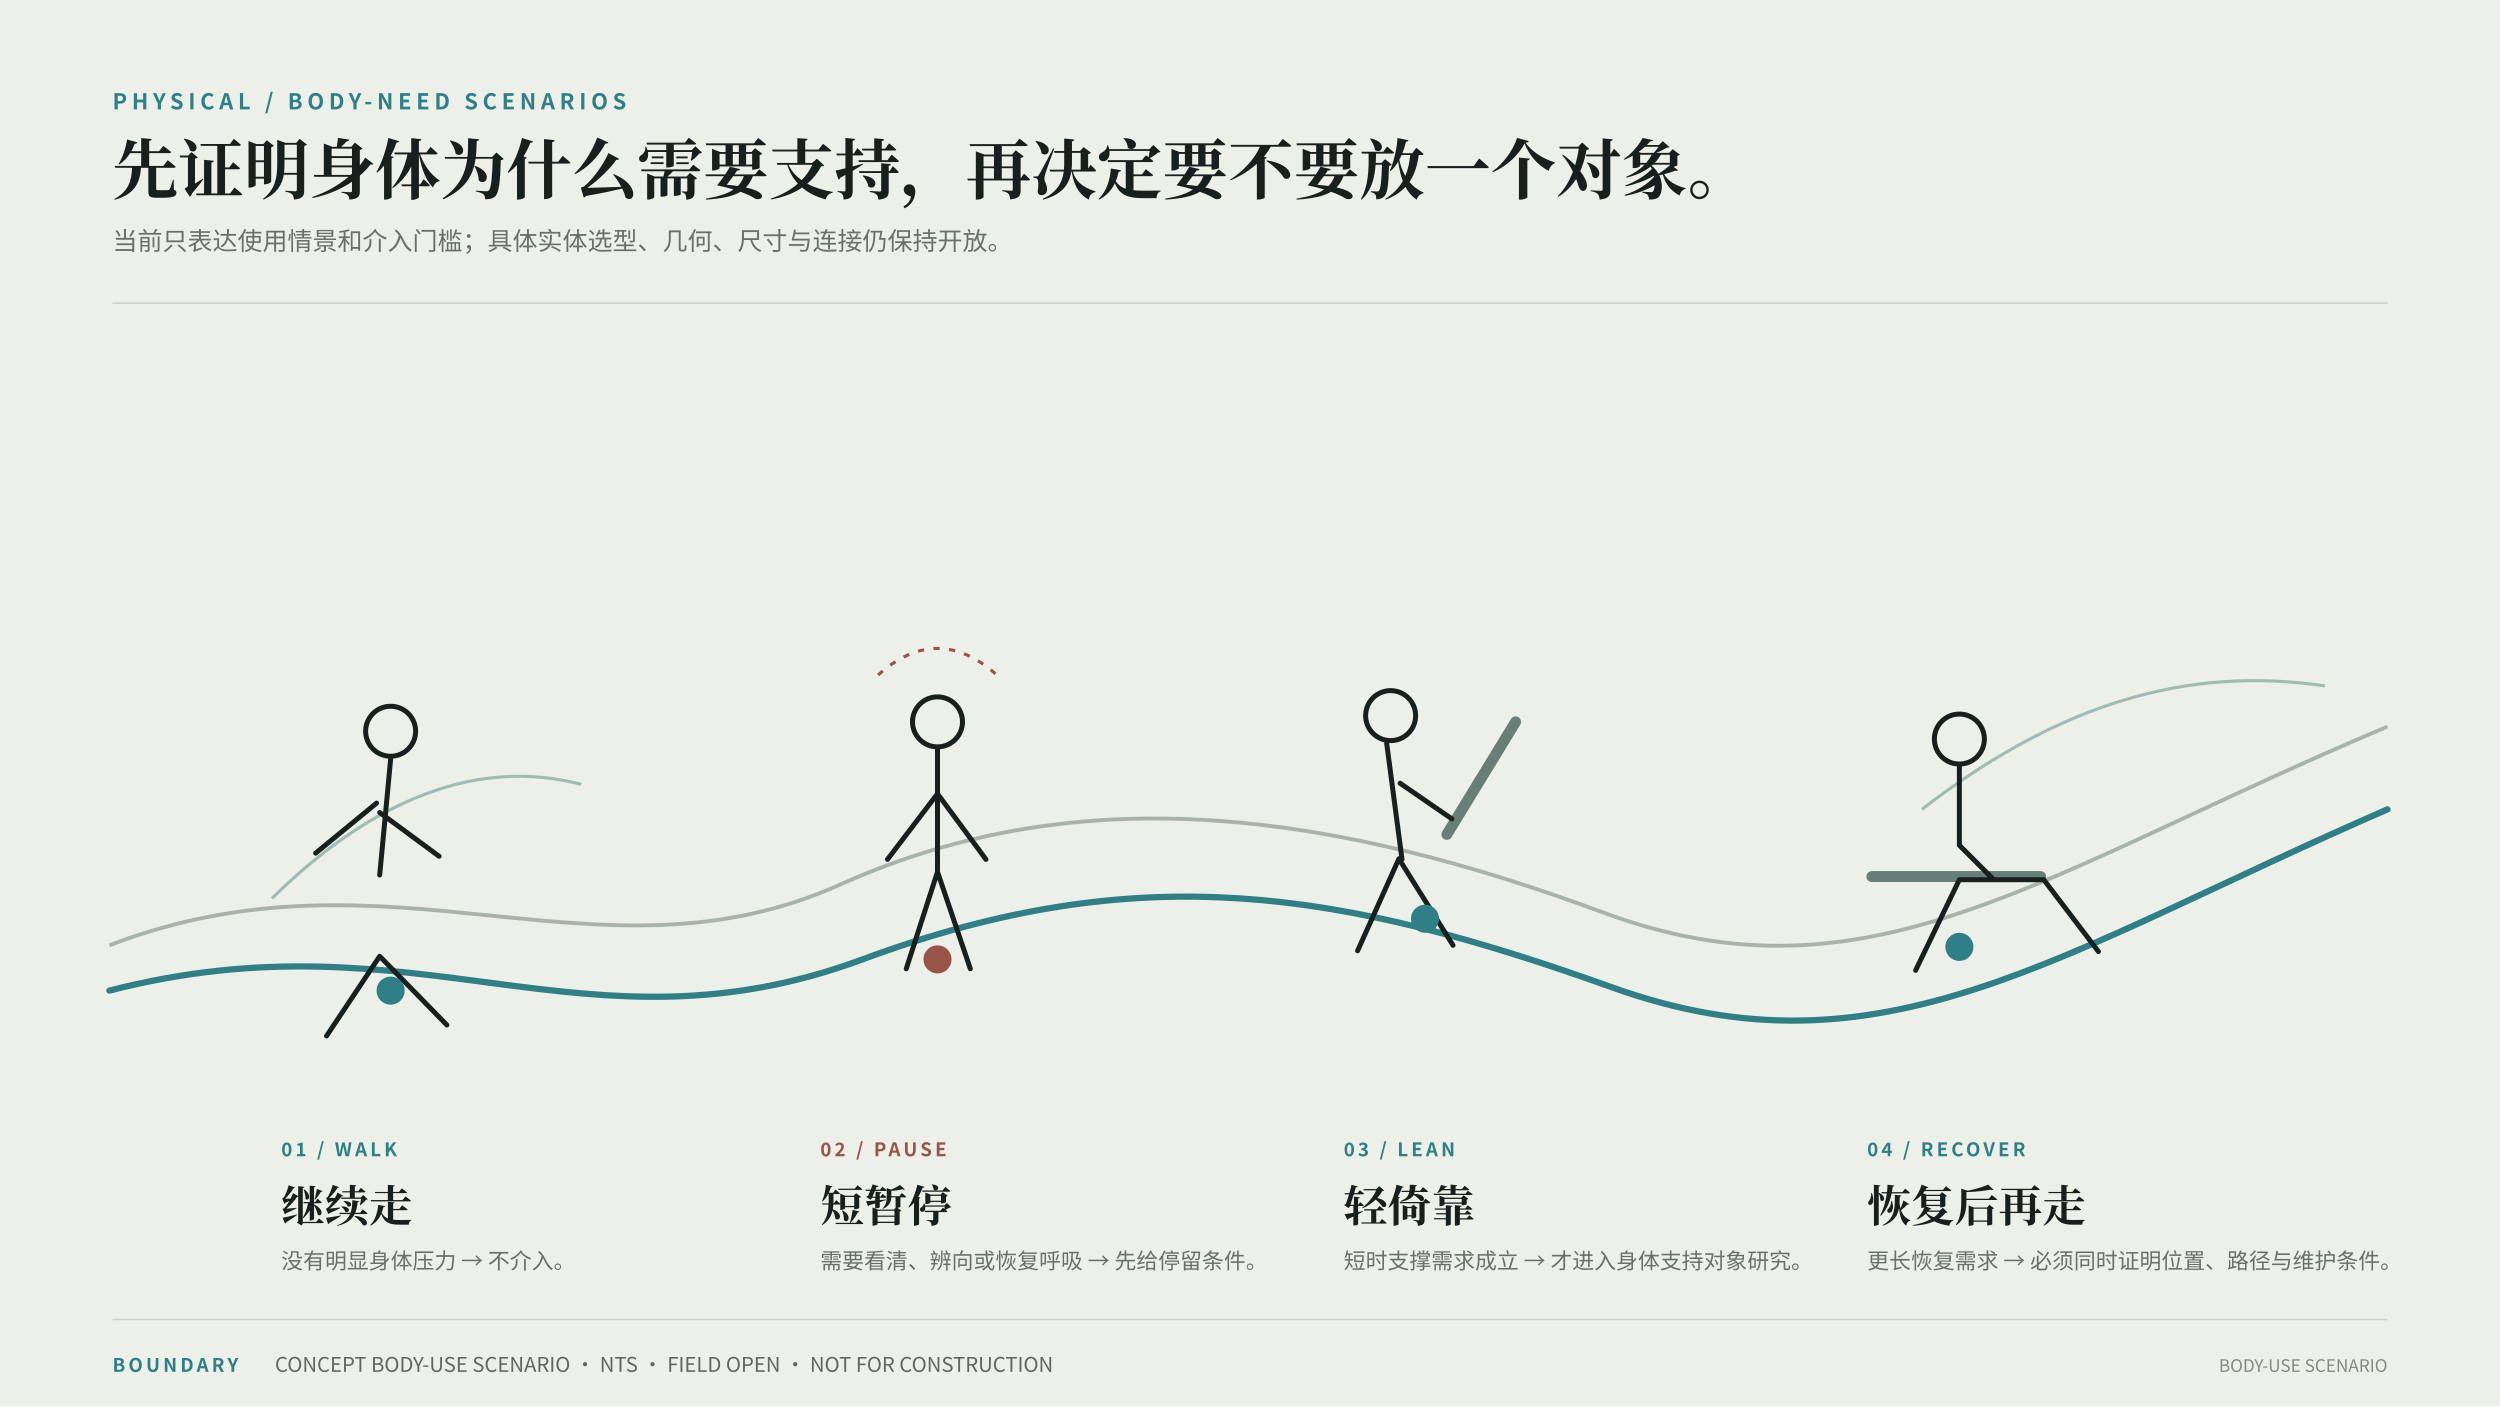
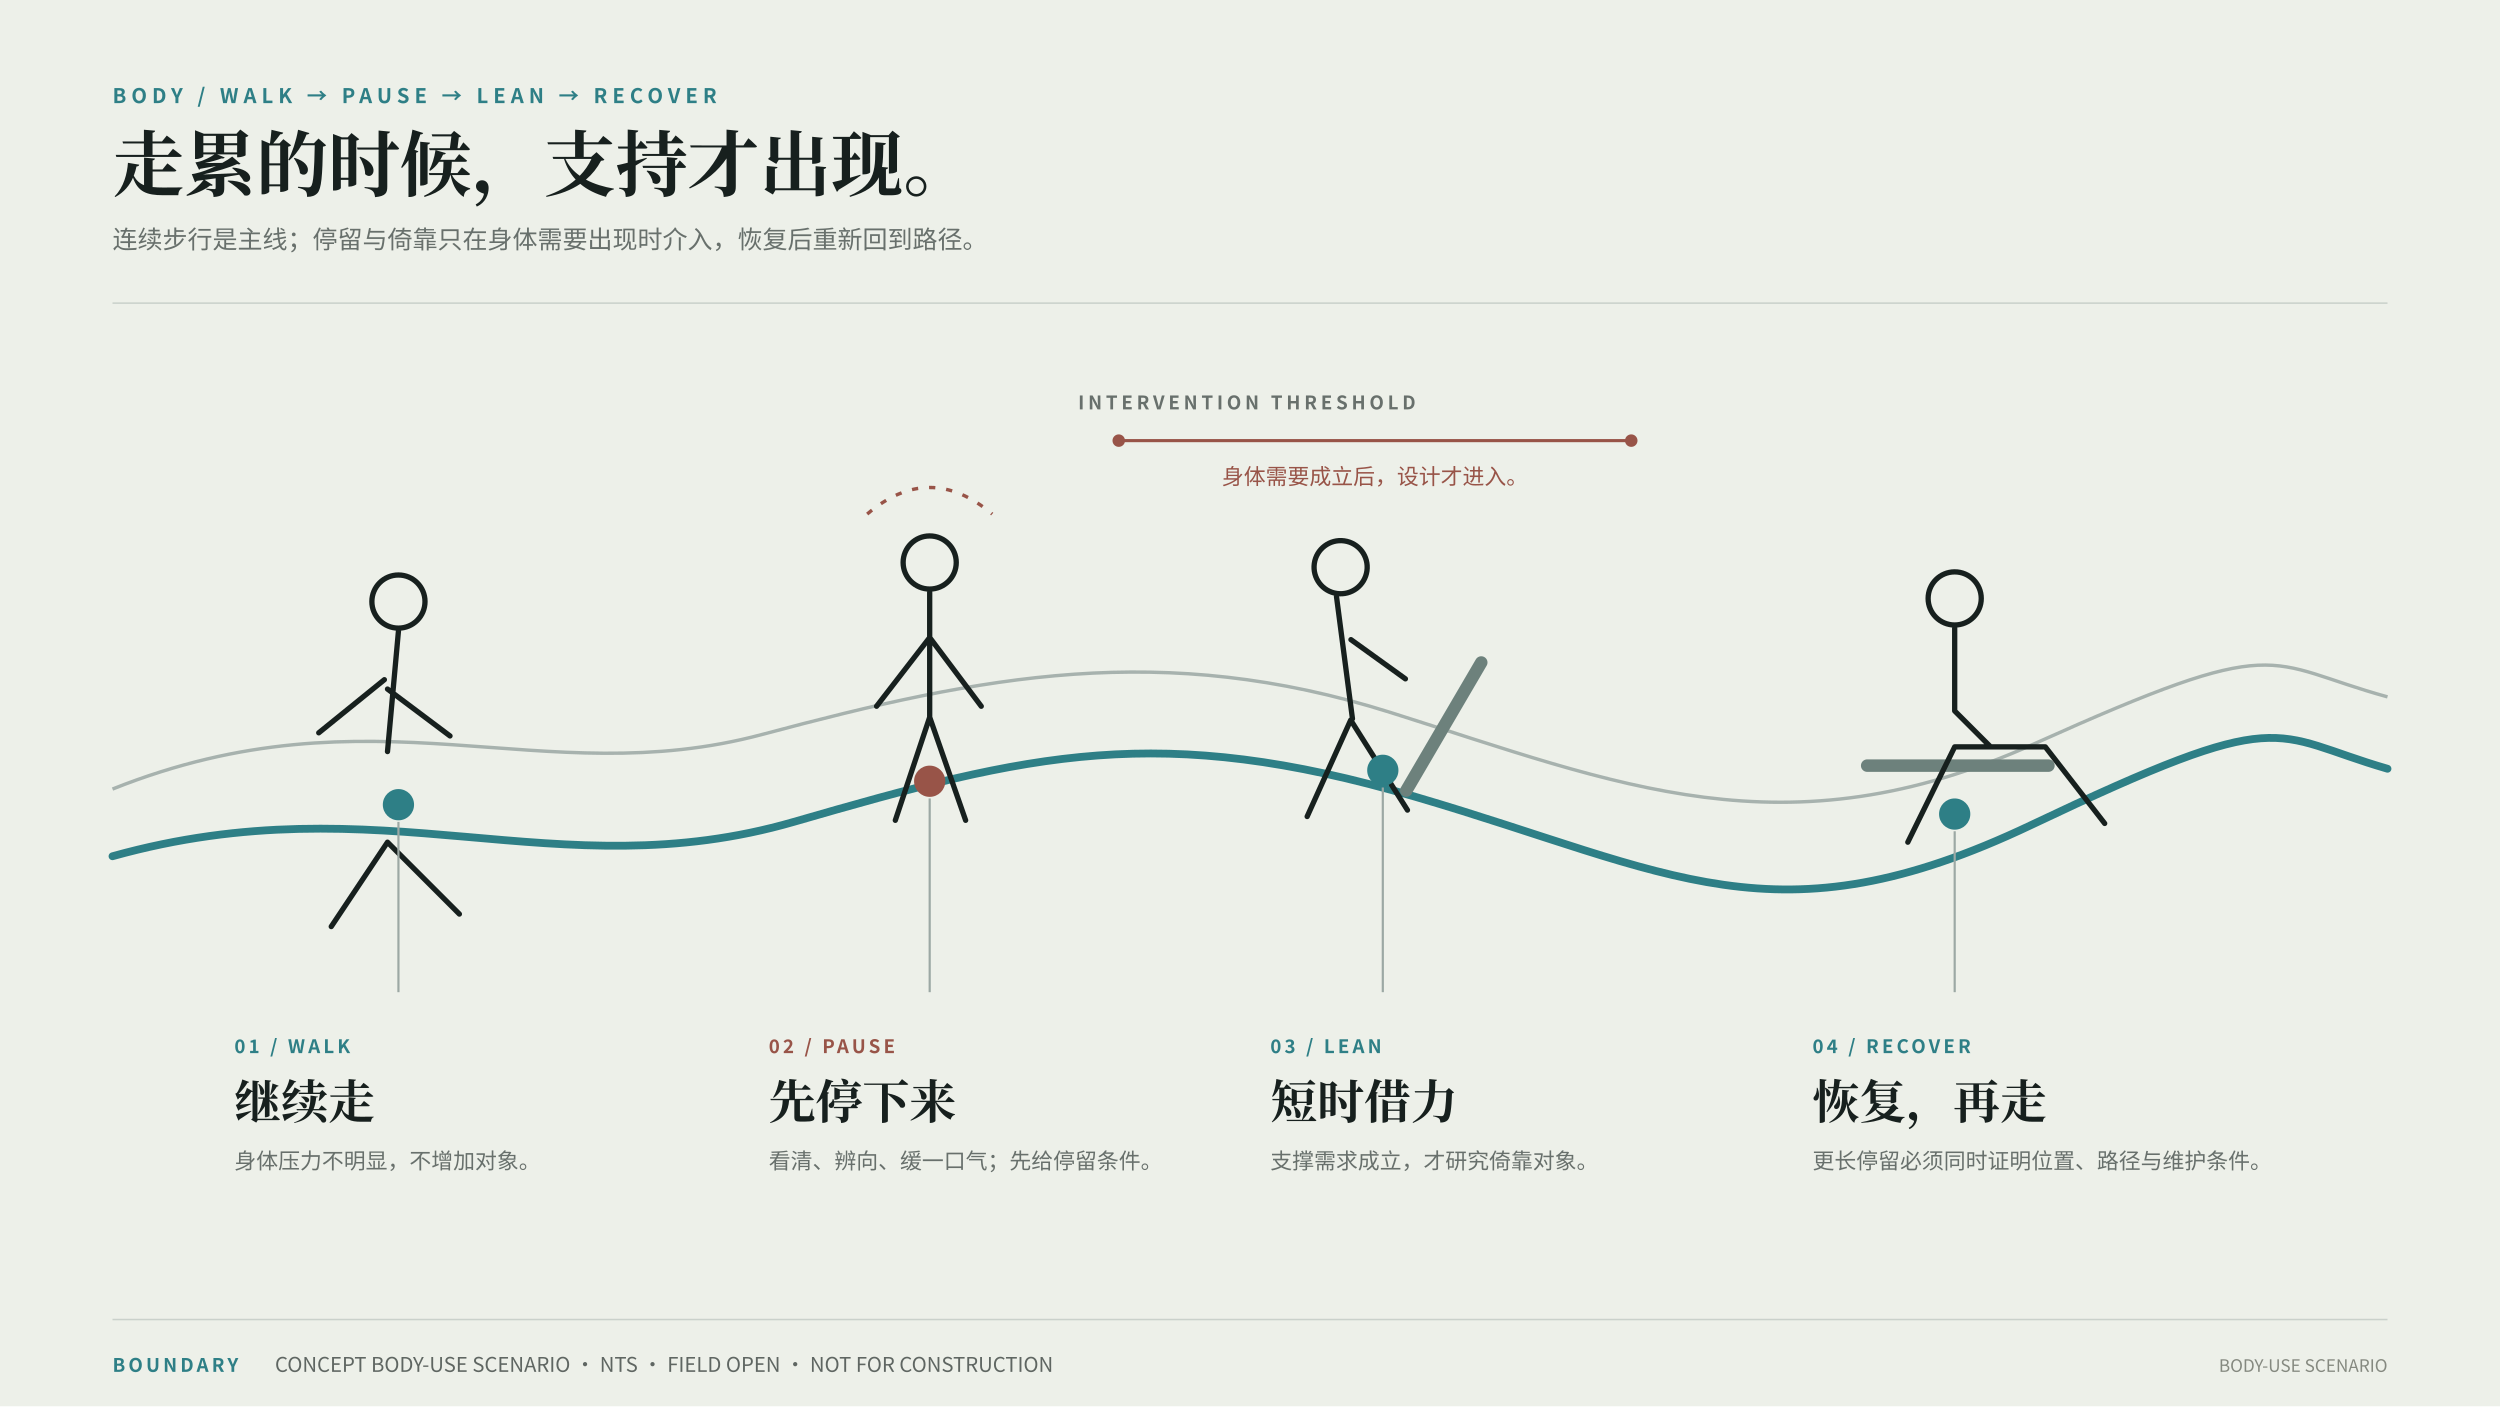
<svg xmlns="http://www.w3.org/2000/svg" width="1600" height="900" viewBox="0 0 1600 900" role="img" aria-labelledby="title desc">
  <defs>
    <style>
- .sans{font-family:"Noto Sans CJK SC","Microsoft YaHei",Arial,sans-serif}.serif{font-family:"Noto Serif CJK SC","Songti SC","SimSun",serif}.ink{fill:#17201E}.muted{fill:#68706C}.water{fill:#2E7F86}.seal{fill:#985448}.person{fill:none;stroke:#17201E;stroke-width:3.2;stroke-linecap:round;stroke-linejoin:round}.ghost{fill:none;stroke:#9EBBB6;stroke-width:2}.terrain{fill:none;stroke:#70827E;stroke-width:2.5}.route{fill:none;stroke:#2E7F86;stroke-width:4;stroke-linecap:round}
+ .sans{font-family:"Noto Sans CJK SC","Microsoft YaHei",Arial,sans-serif}
+ .serif{font-family:"Noto Serif CJK SC","Songti SC","SimSun",serif}
+ .ink{fill:#17201E}.muted{fill:#68706C}.water{fill:#2E7F86}.seal{fill:#985448}
+ .person{fill:none;stroke:#17201E;stroke-width:3.4;stroke-linecap:round;stroke-linejoin:round}
+ .terrain{fill:none;stroke:#A7B2AE;stroke-width:2.2}
+ .route{fill:none;stroke:#2E7F86;stroke-width:5;stroke-linecap:round;stroke-linejoin:round}
+ .support{fill:none;stroke:#6D817C;stroke-width:8;stroke-linecap:round}
+ .leader{fill:none;stroke:#9CA8A4;stroke-width:1.4}
</style>
  </defs>
  <rect width="1600" height="900" fill="#EDF0E9" />
  <g class="sans">
-     <text x="72" y="70" font-size="14" font-weight="700" letter-spacing="3" fill="#2E7F86">PHYSICAL / BODY-NEED SCENARIOS</text>
-     <text x="72" y="124" class="serif ink" font-size="42" font-weight="700">先证明身体为什么需要支持，再决定要不要放一个对象。</text>
-     <text x="72" y="160" class="muted" font-size="16">当前只表达使用情景和介入门槛；具体实体选型、几何、尺寸与连接仍保持开放。</text>
+     <text x="72" y="66" font-size="13" font-weight="700" letter-spacing="3.2" fill="#2E7F86">BODY / WALK → PAUSE → LEAN → RECOVER</text>
+     <text x="72" y="122" class="serif ink" font-size="46" font-weight="700">走累的时候，支持才出现。</text>
+     <text x="72" y="159" class="muted" font-size="16">连续步行是主线；停留与倚靠只在身体需要出现时介入，恢复后重新回到路径。</text>
  </g>
  <line x1="72" y1="194" x2="1528" y2="194" stroke="#CAD1CB" />
-   <g transform="translate(70 260)">
-     <path d="M0 345 C180 276 312 376 468 306 S786 261 956 324 S1235 299 1458 205" class="terrain" opacity=".55" />
-     <path d="M0 374 C198 323 304 420 482 354 S789 310 962 372 S1248 349 1458 258" class="route" />
-     <path d="M104 315 C170 250 237 225 302 242" class="ghost" />
-     <path d="M1160 258 C1248 190 1330 166 1418 179" class="ghost" />
-     <g transform="translate(180 208)" class="person">
-       <circle cx="0" cy="0" r="16" />
-       <path d="M0 18l-7 74m-2-46l-39 32m41-26l38 28m-38 64l-34 51m34-51l43 44" />
-     </g>
-     <circle cx="180" cy="374" r="9" fill="#2E7F86" />
-     <g transform="translate(530 202)" class="person">
-       <circle cx="0" cy="0" r="16" />
-       <path d="M0 18v78m0-50l-32 42m32-42l31 42m-31 8l-20 62m20-62l21 62" />
-     </g>
-     <circle cx="530" cy="354" r="9" fill="#985448" />
-     <path d="M492 172q38-34 76 0" fill="none" stroke="#985448" stroke-width="2" stroke-dasharray="4 6" />
-     <path d="M856 274l44-72" stroke="#687E79" stroke-width="7" stroke-linecap="round" />
-     <g transform="translate(820 198) rotate(8)" class="person">
-       <circle cx="0" cy="0" r="16" />
-       <path d="M0 18l20 72m-8-48l36 18m-30 30l-18 62m18-62l42 50" />
-     </g>
-     <circle cx="842" cy="328" r="9" fill="#2E7F86" />
-     <path d="M1128 301h108" stroke="#687E79" stroke-width="7" stroke-linecap="round" />
-     <g transform="translate(1184 213)" class="person">
-       <circle cx="0" cy="0" r="16" />
-       <path d="M0 18v50m0 22h54m-54-22l22 22m32 0l35 46m-89-46l-28 58" />
-     </g>
-     <circle cx="1184" cy="346" r="9" fill="#2E7F86" />
-     <g class="sans">
-       <g transform="translate(110 480)">
-         <text font-size="12" font-weight="700" letter-spacing="2" fill="#2E7F86">01 / WALK</text>
-         <text y="42" class="serif ink" font-size="28" font-weight="700">继续走</text>
-         <text y="72" class="muted" font-size="14">没有明显身体压力 → 不介入。</text>
-       </g>
-       <g transform="translate(455 480)">
-         <text font-size="12" font-weight="700" letter-spacing="2" fill="#985448">02 / PAUSE</text>
-         <text y="42" class="serif ink" font-size="28" font-weight="700">短暂停</text>
-         <text y="72" class="muted" font-size="14">需要看清、辨向或恢复呼吸 → 先给停留条件。</text>
-       </g>
-       <g transform="translate(790 480)">
-         <text font-size="12" font-weight="700" letter-spacing="2" fill="#2E7F86">03 / LEAN</text>
-         <text y="42" class="serif ink" font-size="28" font-weight="700">轻倚靠</text>
-         <text y="72" class="muted" font-size="14">短时支撑需求成立 → 才进入身体支持对象研究。</text>
-       </g>
-       <g transform="translate(1125 480)">
-         <text font-size="12" font-weight="700" letter-spacing="2" fill="#2E7F86">04 / RECOVER</text>
-         <text y="42" class="serif ink" font-size="28" font-weight="700">恢复后再走</text>
-         <text y="72" class="muted" font-size="14">更长恢复需求 → 必须同时证明位置、路径与维护条件。</text>
-       </g>
-     </g>
+   <path d="M72 505 C240 438 346 508 488 470 S744 410 890 456 S1142 548 1302 476 S1448 424 1528 446" class="terrain" />
+   <path d="M72 548 C244 500 356 570 508 526 S742 462 906 510 S1136 606 1300 528 S1452 470 1528 492" class="route" />
+   <g transform="translate(255 385)" class="person">
+     <circle cx="0" cy="0" r="17" />
+     <path d="M0 19l-7 77m-2-46l-42 34m44-28l40 30m-40 68l-36 54m36-54l46 46" />
+   </g>
+   <circle cx="255" cy="515" r="10" fill="#2E7F86" />
+   <path d="M255 526V635" class="leader" />
+   <g class="sans" transform="translate(150 674)">
+     <text font-size="12" font-weight="700" letter-spacing="2" fill="#2E7F86">01 / WALK</text>
+     <text y="42" class="serif ink" font-size="30" font-weight="700">继续走</text>
+     <text y="74" class="muted" font-size="14">身体压力不明显，不增加对象。</text>
+   </g>
+   <g transform="translate(595 360)" class="person">
+     <circle cx="0" cy="0" r="17" />
+     <path d="M0 19v80m0-51l-34 44m34-44l33 44m-33 7l-22 66m22-66l23 66" />
+   </g>
+   <path d="M555 329q40-34 80 0" fill="none" stroke="#985448" stroke-width="2.2" stroke-dasharray="4 7" />
+   <circle cx="595" cy="500" r="10" fill="#985448" />
+   <path d="M595 511V635" class="leader" />
+   <g class="sans" transform="translate(492 674)">
+     <text font-size="12" font-weight="700" letter-spacing="2" fill="#985448">02 / PAUSE</text>
+     <text y="42" class="serif ink" font-size="30" font-weight="700">先停下来</text>
+     <text y="74" class="muted" font-size="14">看清、辨向、缓一口气；先给停留条件。</text>
+   </g>
+   <path d="M900 506l48-82" class="support" />
+   <g transform="translate(858 363) rotate(8)" class="person">
+     <circle cx="0" cy="0" r="17" />
+     <path d="M0 19l21 76m-8-50l38 20m-31 31l-19 65m19-65l44 52" />
+   </g>
+   <circle cx="885" cy="493" r="10" fill="#2E7F86" />
+   <path d="M885 504V635" class="leader" />
+   <g class="sans" transform="translate(813 674)">
+     <text font-size="12" font-weight="700" letter-spacing="2" fill="#2E7F86">03 / LEAN</text>
+     <text y="42" class="serif ink" font-size="30" font-weight="700">短时借力</text>
+     <text y="74" class="muted" font-size="14">支撑需求成立，才研究倚靠对象。</text>
+   </g>
+   <path d="M1195 490h116" class="support" />
+   <g transform="translate(1251 383)" class="person">
+     <circle cx="0" cy="0" r="17" />
+     <path d="M0 19v53m0 23h58m-58-23l23 23m35 0l38 49m-96-49l-30 61" />
+   </g>
+   <circle cx="1251" cy="521" r="10" fill="#2E7F86" />
+   <path d="M1251 532V635" class="leader" />
+   <g class="sans" transform="translate(1160 674)">
+     <text font-size="12" font-weight="700" letter-spacing="2" fill="#2E7F86">04 / RECOVER</text>
+     <text y="42" class="serif ink" font-size="30" font-weight="700">恢复，再走</text>
+     <text y="74" class="muted" font-size="14">更长停留必须同时证明位置、路径与维护条件。</text>
+   </g>
+   <g class="sans">
+     <text x="690" y="262" font-size="12" letter-spacing="2.4" font-weight="700" fill="#68706C">INTERVENTION THRESHOLD</text>
+     <path d="M716 282H1044" stroke="#985448" stroke-width="2" />
+     <circle cx="716" cy="282" r="4" fill="#985448" />
+     <circle cx="1044" cy="282" r="4" fill="#985448" />
+     <text x="880" y="310" text-anchor="middle" font-size="14" fill="#985448">身体需要成立后，设计才进入。</text>
  </g>
  <g transform="translate(72 844)" class="sans">
    <rect width="1456" height="1" fill="#CAD1CB" />
    <text y="34" font-size="12" font-weight="700" fill="#2E7F86" letter-spacing="2">BOUNDARY</text>
    <text x="104" y="34" font-size="13" fill="#5F6662">CONCEPT BODY-USE SCENARIO · NTS · FIELD OPEN · NOT FOR CONSTRUCTION</text>
    <text x="1456" y="34" font-size="11" text-anchor="end" fill="#858980">BODY-USE SCENARIO</text>
  </g>
</svg>
